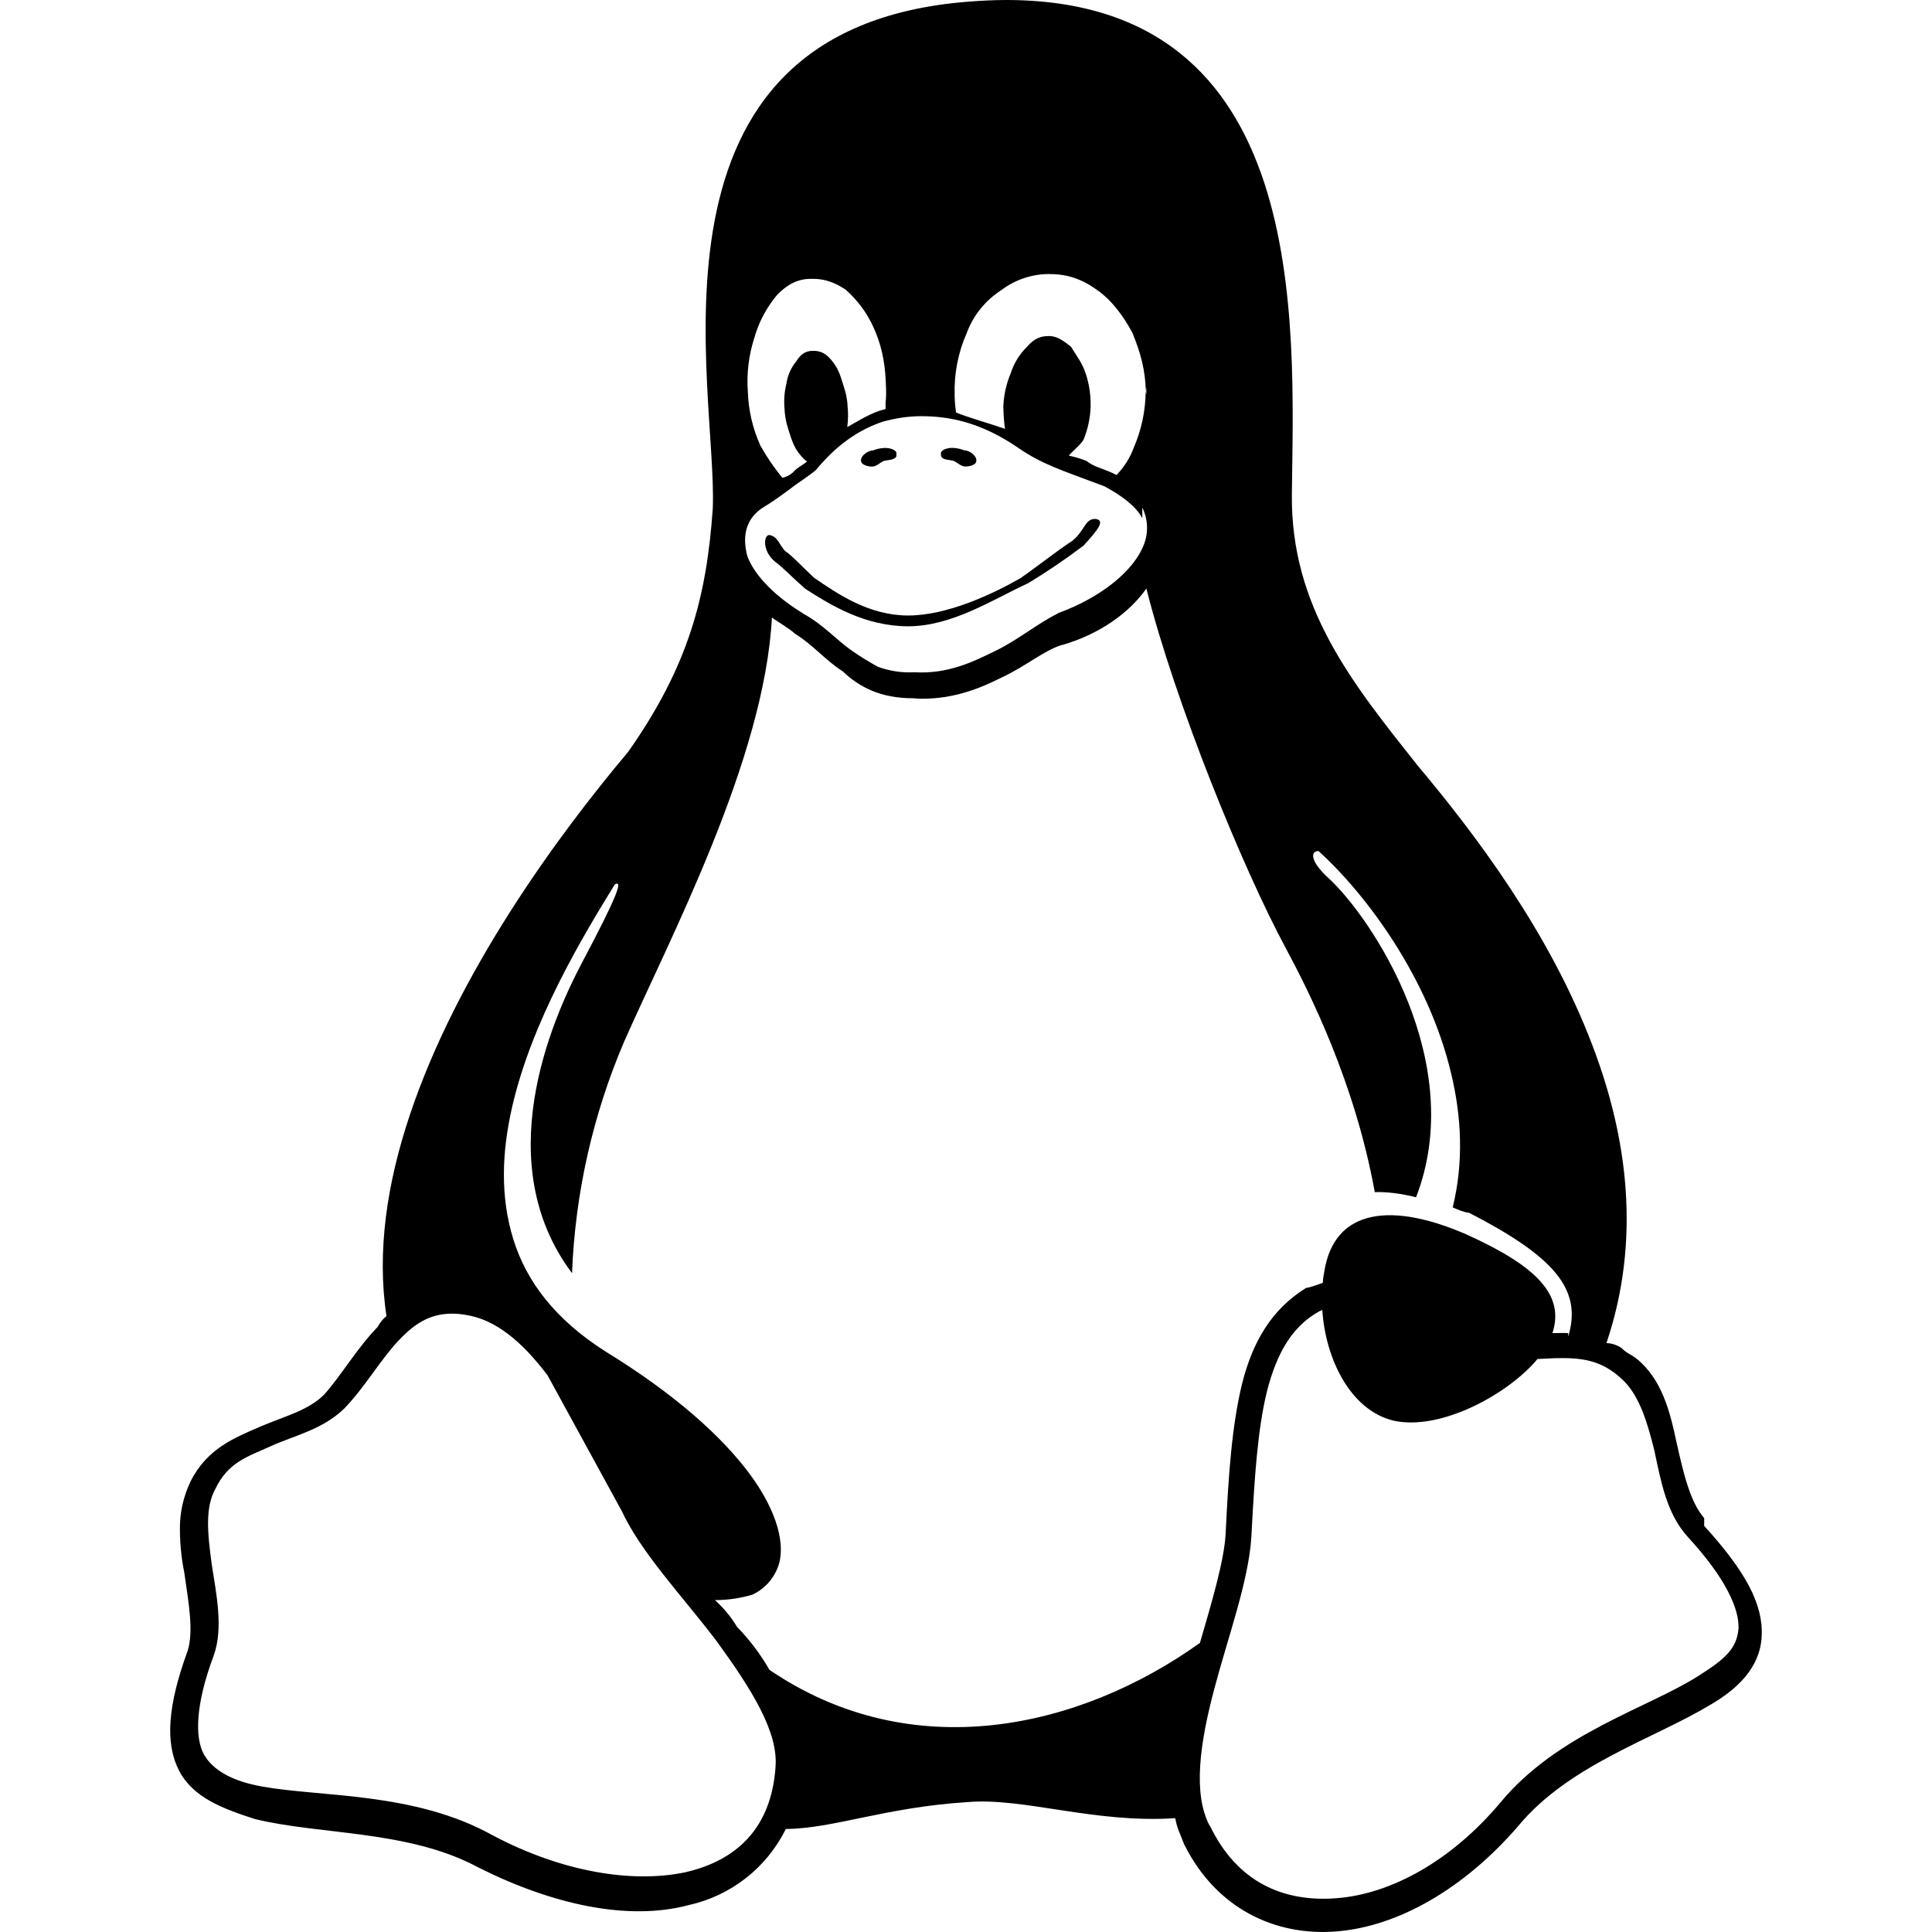
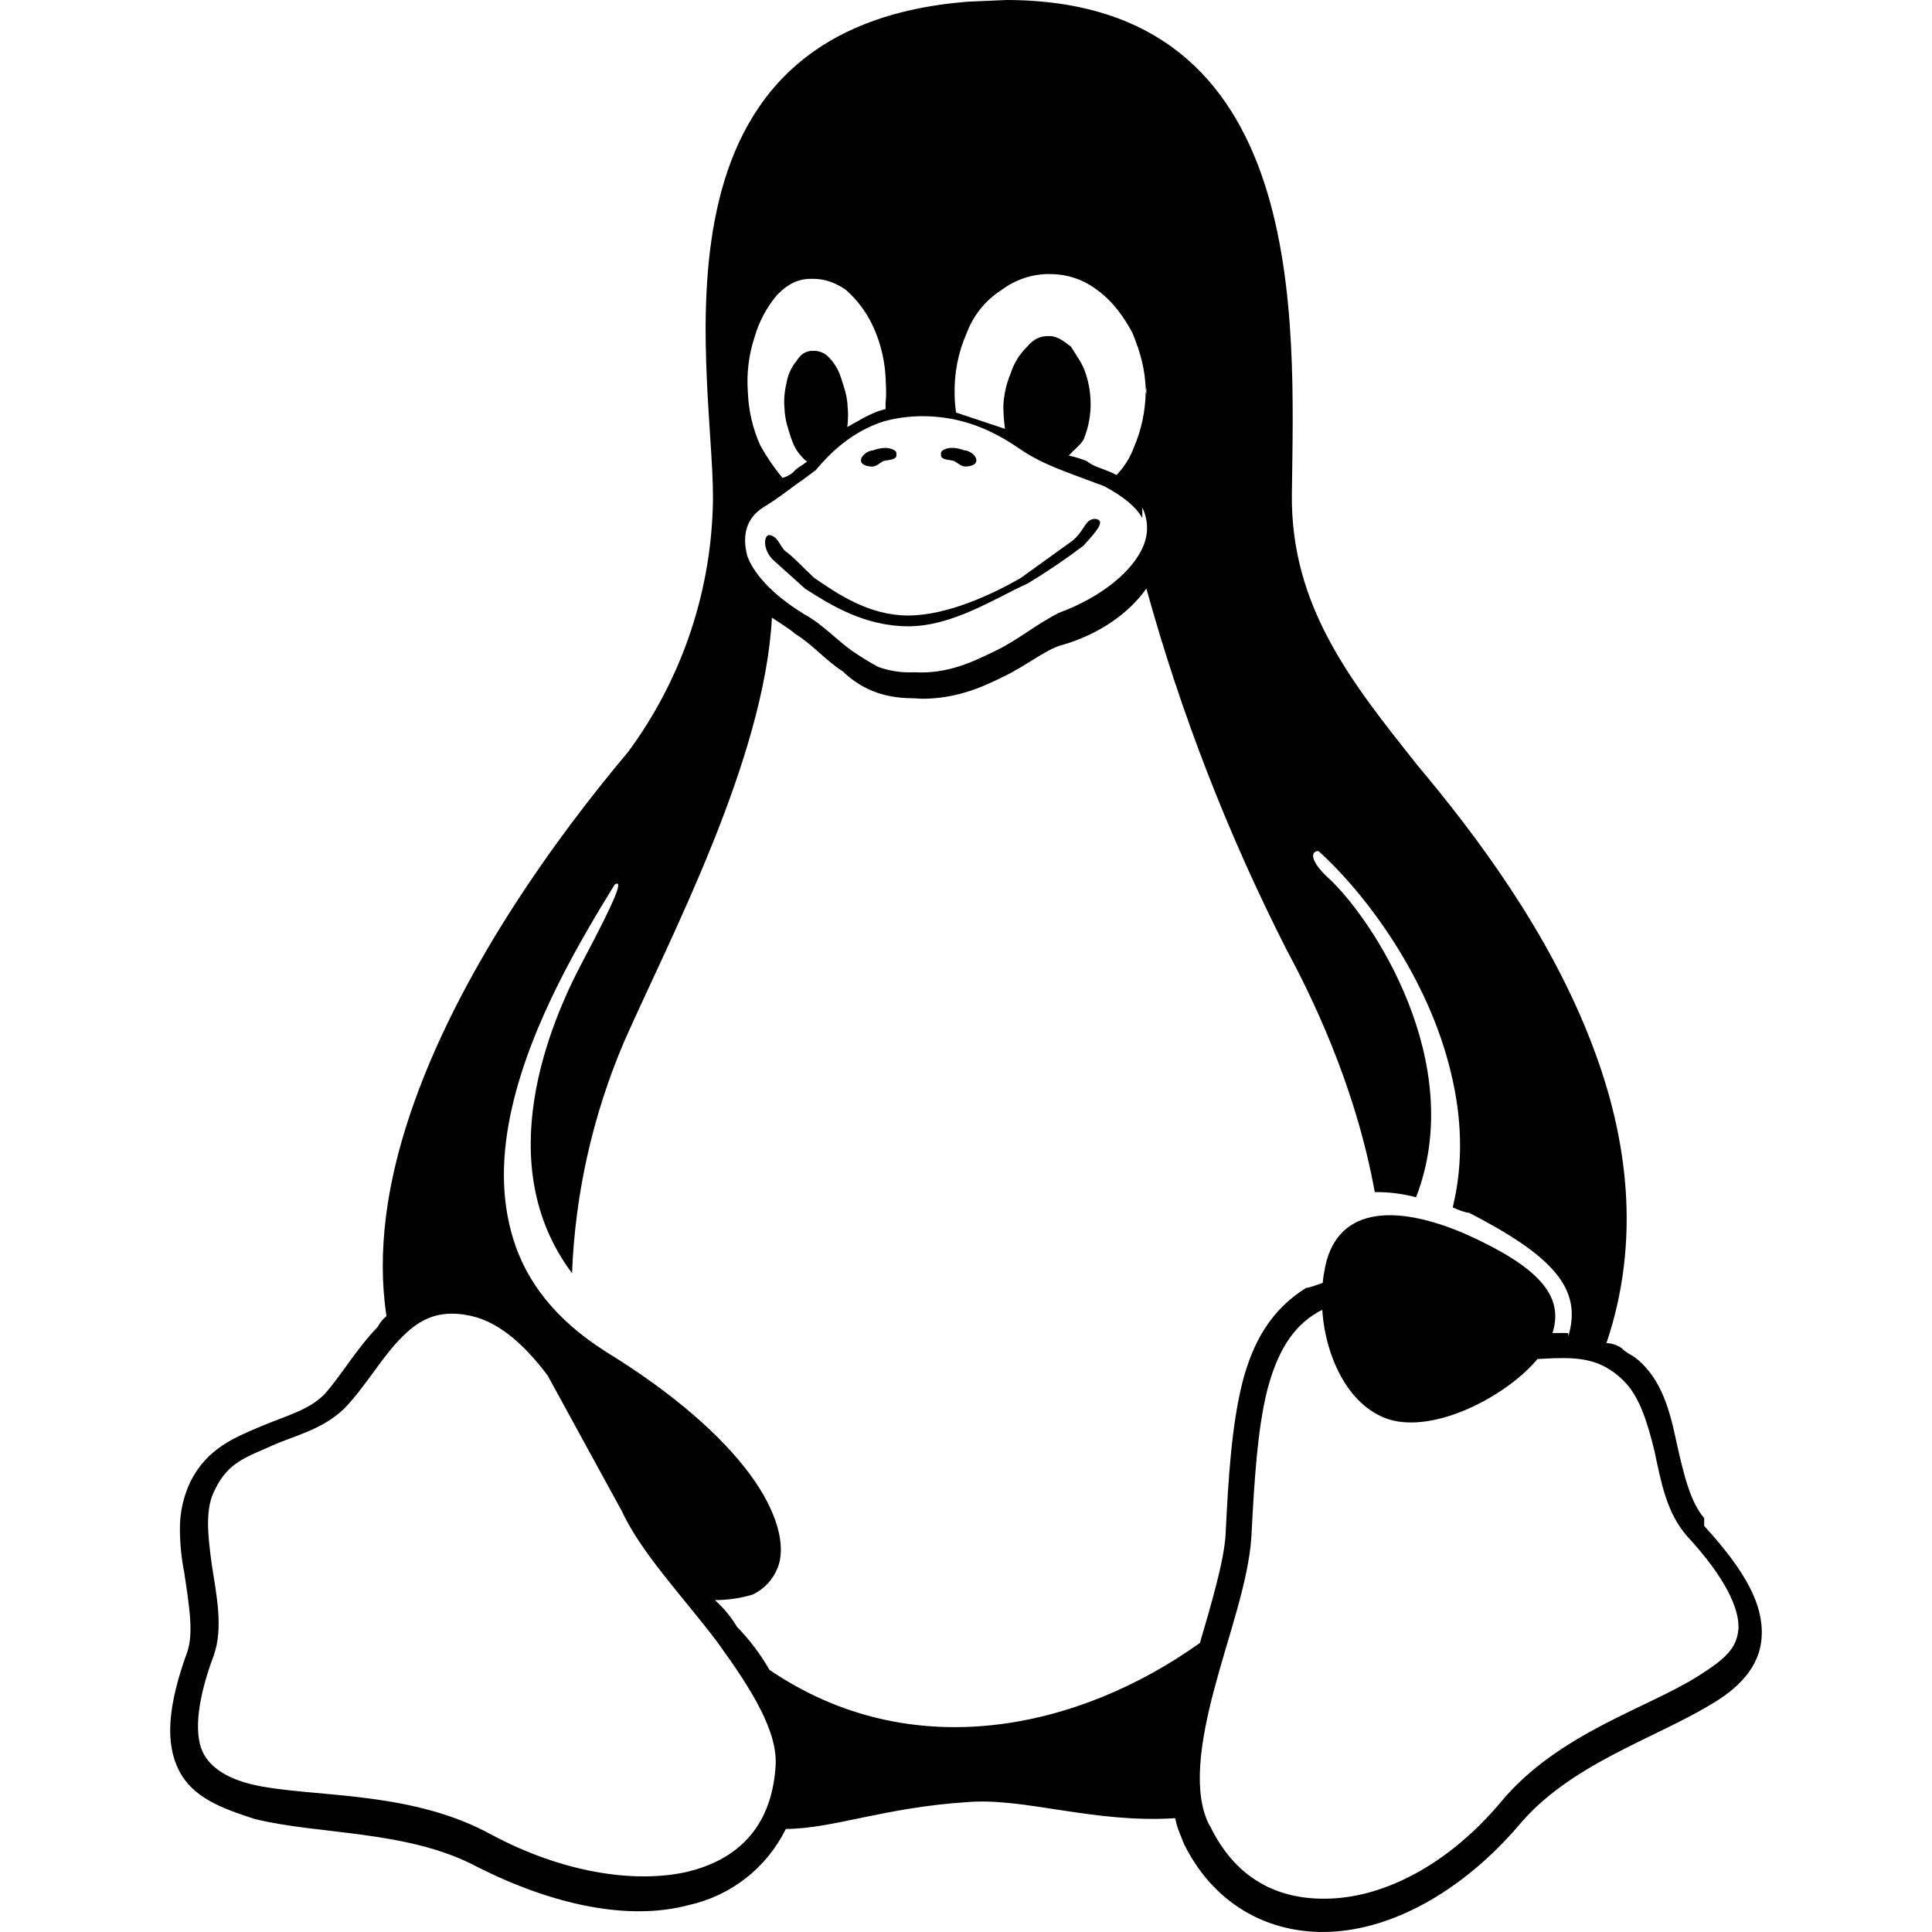
- <svg xmlns="http://www.w3.org/2000/svg" role="img" viewBox="0 0 24 24">
-   <path d="M12.504 0c-.155 0-.315.008-.48.021-4.226.333-3.105 4.807-3.17 6.298-.076 1.092-.3 1.953-1.05 3.02-.885 1.051-2.127 2.75-2.716 4.521-.278.832-.41 1.684-.287 2.489a.424.424 0 00-.11.135c-.26.268-.45.6-.663.839-.199.199-.485.267-.797.4-.313.136-.658.269-.864.68-.09.189-.136.394-.132.602 0 .199.027.4.055.536.058.399.116.728.04.97-.249.68-.28 1.145-.106 1.484.174.334.535.47.94.601.81.2 1.91.135 2.774.6.926.466 1.866.67 2.616.47.526-.116.97-.464 1.208-.946.587-.003 1.23-.269 2.26-.334.699-.058 1.574.267 2.577.2.025.134.063.198.114.333l.003.003c.391.778 1.113 1.132 1.884 1.071.771-.06 1.592-.536 2.257-1.306.631-.765 1.683-1.084 2.378-1.503.348-.199.629-.469.649-.853.023-.4-.2-.811-.714-1.376v-.097l-.003-.003c-.17-.2-.25-.535-.338-.926-.085-.401-.182-.786-.492-1.046h-.003c-.059-.054-.123-.067-.188-.135a.357.357 0 00-.19-.064c.431-1.278.264-2.55-.173-3.694-.533-1.41-1.465-2.638-2.175-3.483-.796-1.005-1.576-1.957-1.56-3.368.026-2.152.236-6.133-3.544-6.139zm.529 3.405h.013c.213 0 .396.062.584.198.19.135.33.332.438.533.105.259.158.459.166.724 0-.02.006-.04.006-.06v.105a.086.086 0 01-.004-.021l-.004-.024a1.807 1.807 0 01-.15.706.953.953 0 01-.213.335.71.71 0 00-.088-.042c-.104-.045-.198-.064-.284-.133a1.312 1.312 0 00-.22-.066c.05-.06.146-.133.183-.198.053-.128.082-.264.088-.402v-.02a1.21 1.21 0 00-.061-.4c-.045-.134-.101-.2-.183-.333-.084-.066-.167-.132-.267-.132h-.016c-.093 0-.176.03-.262.132a.8.8 0 00-.205.334 1.18 1.18 0 00-.09.4v.019c.002.089.008.179.02.267-.193-.067-.438-.135-.607-.202a1.635 1.635 0 01-.018-.2v-.02a1.772 1.772 0 01.15-.768c.082-.22.232-.406.43-.533a.985.985 0 01.594-.2zm-2.962.059h.036c.142 0 .27.048.399.135.146.129.264.288.344.465.09.199.14.4.153.667v.004c.007.134.006.2-.002.266v.08c-.03.007-.056.018-.083.024-.152.055-.274.135-.393.2.012-.09.013-.18.003-.267v-.015c-.012-.133-.04-.2-.082-.333a.613.613 0 00-.166-.267.248.248 0 00-.183-.064h-.021c-.071.006-.13.04-.186.132a.552.552 0 00-.12.27.944.944 0 00-.023.33v.015c.012.135.037.2.08.334.046.134.098.2.166.268.01.009.02.018.034.024-.07.057-.117.07-.176.136a.304.304 0 01-.131.068 2.62 2.62 0 01-.275-.402 1.772 1.772 0 01-.155-.667 1.759 1.759 0 01.08-.668 1.43 1.43 0 01.283-.535c.128-.133.26-.2.418-.2zm1.37 1.706c.332 0 .733.065 1.216.399.293.2.523.269 1.052.468h.003c.255.136.405.266.478.399v-.131a.571.571 0 01.016.47c-.123.31-.516.643-1.063.842v.002c-.268.135-.501.333-.775.465-.276.135-.588.292-1.012.267a1.139 1.139 0 01-.448-.067 3.566 3.566 0 01-.322-.198c-.195-.135-.363-.332-.612-.465v-.005h-.005c-.4-.246-.616-.512-.686-.71-.07-.268-.005-.47.193-.6.224-.135.38-.271.483-.336.104-.074.143-.102.176-.131h.002v-.003c.169-.202.436-.47.839-.601.139-.036.294-.065.466-.065zm2.8 2.142c.358 1.417 1.196 3.475 1.735 4.473.286.534.855 1.659 1.102 3.024.156-.005.33.018.513.064.646-1.671-.546-3.467-1.089-3.966-.22-.2-.232-.335-.123-.335.59.534 1.365 1.572 1.646 2.757.13.535.16 1.104.021 1.67.067.028.135.06.205.067 1.032.534 1.413.938 1.23 1.537v-.043c-.06-.003-.12 0-.18 0h-.016c.151-.467-.182-.825-1.065-1.224-.915-.4-1.646-.336-1.77.465-.008.043-.013.066-.018.135-.068.023-.139.053-.209.064-.43.268-.662.669-.793 1.187-.13.533-.17 1.156-.205 1.869v.003c-.02.334-.17.838-.319 1.35-1.5 1.072-3.58 1.538-5.348.334a2.645 2.645 0 00-.402-.533 1.45 1.45 0 00-.275-.333c.182 0 .338-.03.465-.067a.615.615 0 00.314-.334c.108-.267 0-.697-.345-1.163-.345-.467-.931-.995-1.788-1.521-.63-.4-.986-.87-1.15-1.396-.165-.534-.143-1.085-.015-1.645.245-1.07.873-2.11 1.274-2.763.107-.065.037.135-.408.974-.396.751-1.14 2.497-.122 3.854a8.123 8.123 0 01.647-2.876c.564-1.278 1.743-3.504 1.836-5.268.048.036.217.135.289.202.218.133.38.333.59.465.21.201.477.335.876.335.039.003.075.006.11.006.412 0 .73-.134.997-.268.29-.134.52-.334.74-.4h.005c.467-.135.835-.402 1.044-.7zm2.185 8.958c.037.6.343 1.245.882 1.377.588.134 1.434-.333 1.791-.765l.211-.01c.315-.007.577.01.847.268l.003.003c.208.199.305.53.391.876.085.4.154.78.409 1.066.486.527.645.906.636 1.14l.003-.007v.018l-.003-.012c-.015.262-.185.396-.498.595-.63.401-1.746.712-2.457 1.57-.618.737-1.37 1.14-2.036 1.191-.664.053-1.237-.2-1.574-.898l-.005-.003c-.21-.4-.12-1.025.056-1.69.176-.668.428-1.344.463-1.897.037-.714.076-1.335.195-1.814.12-.465.308-.797.641-.984l.045-.022zm-10.814.049h.01c.053 0 .105.005.157.014.376.055.706.333 1.023.752l.91 1.664.003.003c.243.533.754 1.064 1.189 1.637.434.598.77 1.131.729 1.57v.006c-.057.744-.48 1.148-1.125 1.294-.645.135-1.52.002-2.395-.464-.968-.536-2.118-.469-2.857-.602-.369-.066-.61-.2-.723-.4-.11-.2-.113-.602.123-1.23v-.004l.002-.003c.117-.334.03-.752-.027-1.118-.055-.401-.083-.71.043-.94.16-.334.396-.4.69-.533.294-.135.64-.202.915-.47h.002v-.002c.256-.268.445-.601.668-.838.19-.201.38-.336.663-.336zm7.159-9.074c-.435.201-.945.535-1.488.535-.542 0-.97-.267-1.28-.466-.154-.134-.28-.268-.373-.335-.164-.134-.144-.333-.074-.333.109.016.129.134.199.2.096.066.215.2.36.333.292.2.68.467 1.167.467.485 0 1.053-.267 1.398-.466.195-.135.445-.334.648-.467.156-.136.149-.267.279-.267.128.016.034.134-.147.332a8.097 8.097 0 01-.69.468zm-1.082-1.583V5.64c-.006-.02.013-.042.029-.05.074-.043.18-.027.26.004.063 0 .16.067.15.135-.006.049-.085.066-.135.066-.055 0-.092-.043-.141-.068-.052-.018-.146-.008-.163-.065zm-.551 0c-.02.058-.113.049-.166.066-.047.025-.086.068-.14.068-.05 0-.13-.02-.136-.068-.01-.066.088-.133.15-.133.08-.031.184-.047.259-.005.019.009.036.03.03.05v.02h.003z" />
+ <svg xmlns="http://www.w3.org/2000/svg" viewBox="0 0 24 24">
+   <path d="M12.504 0l-.48.021c-4.226.333-3.105 4.807-3.17 6.298a5.39 5.39 0 01-1.05 3.02c-.885 1.051-2.127 2.75-2.716 4.521-.278.832-.41 1.684-.287 2.489a.424.424 0 00-.11.135c-.26.268-.45.6-.663.839-.199.199-.485.267-.797.4s-.658.269-.864.68a1.34 1.34 0 00-.132.602 2.81 2.81 0 00.055.536c.058.399.116.728.04.97-.249.68-.28 1.145-.106 1.484s.535.47.94.601c.81.2 1.91.135 2.774.6.926.466 1.866.67 2.616.47a1.77 1.77 0 001.208-.946c.587-.003 1.23-.269 2.26-.334.699-.058 1.574.267 2.577.2.025.134.063.198.114.333l.003.003c.391.778 1.113 1.132 1.884 1.071s1.592-.536 2.257-1.306c.631-.765 1.683-1.084 2.378-1.503.348-.199.629-.469.649-.853.023-.4-.2-.811-.714-1.376v-.097l-.003-.003c-.17-.2-.25-.535-.338-.926-.085-.401-.182-.786-.492-1.046h-.003c-.059-.054-.123-.067-.188-.135a.357.357 0 00-.19-.064c.431-1.278.264-2.55-.173-3.694-.533-1.41-1.465-2.638-2.175-3.483-.796-1.005-1.576-1.957-1.56-3.368.026-2.152.236-6.133-3.544-6.139zm.529 3.405h.013a.95.95 0 01.584.198c.19.135.33.332.438.533.105.259.158.459.166.724 0-.02.006-.04.006-.06v.105a.086.086 0 01-.004-.021l-.004-.024a1.807 1.807 0 01-.15.706.953.953 0 01-.213.335.71.71 0 00-.088-.042c-.104-.045-.198-.064-.284-.133a1.312 1.312 0 00-.22-.066c.05-.06.146-.133.183-.198.053-.128.082-.264.088-.402v-.02a1.21 1.21 0 00-.061-.4c-.045-.134-.101-.2-.183-.333-.084-.066-.167-.132-.267-.132h-.016c-.093 0-.176.03-.262.132a.8.8 0 00-.205.334 1.18 1.18 0 00-.09.4v.019a2.38 2.38 0 00.02.267l-.607-.202a1.635 1.635 0 01-.018-.2v-.02a1.772 1.772 0 01.15-.768 1.08 1.08 0 01.43-.533.985.985 0 01.594-.2zm-2.962.059h.036c.142 0 .27.048.399.135a1.38 1.38 0 01.344.465 1.74 1.74 0 01.153.667v.004c.007.134.006.2-.002.266v.08c-.03.007-.056.018-.083.024-.152.055-.274.135-.393.2.012-.09.013-.18.003-.267v-.015c-.012-.133-.04-.2-.082-.333a.613.613 0 00-.166-.267.248.248 0 00-.183-.064h-.021c-.071.006-.13.04-.186.132a.552.552 0 00-.12.27.944.944 0 00-.023.33v.015c.012.135.037.2.08.334s.098.2.166.268c.01.009.02.018.034.024-.07.057-.117.07-.176.136a.304.304 0 01-.131.068 2.62 2.62 0 01-.275-.402 1.772 1.772 0 01-.155-.667 1.759 1.759 0 01.08-.668 1.43 1.43 0 01.283-.535c.128-.133.26-.2.418-.2zm1.37 1.706c.332 0 .733.065 1.216.399.293.2.523.269 1.052.468h.003c.255.136.405.266.478.399v-.131a.571.571 0 01.016.47c-.123.31-.516.643-1.063.842v.002c-.268.135-.501.333-.775.465s-.588.292-1.012.267a1.139 1.139 0 01-.448-.067 3.566 3.566 0 01-.322-.198c-.195-.135-.363-.332-.612-.465v-.005h-.005c-.4-.246-.616-.512-.686-.71-.07-.268-.005-.47.193-.6.224-.135.38-.271.483-.336l.176-.131h.002v-.003c.169-.202.436-.47.839-.601a1.84 1.84 0 01.466-.065zm2.8 2.142a23.96 23.96 0 001.735 4.473c.286.534.855 1.659 1.102 3.024a1.89 1.89 0 01.513.064c.646-1.671-.546-3.467-1.089-3.966-.22-.2-.232-.335-.123-.335.59.534 1.365 1.572 1.646 2.757.13.535.16 1.104.021 1.67.067.028.135.06.205.067 1.032.534 1.413.938 1.23 1.537v-.043c-.06-.003-.12 0-.18 0h-.016c.151-.467-.182-.825-1.065-1.224-.915-.4-1.646-.336-1.77.465-.008.043-.013.066-.018.135-.068.023-.139.053-.209.064-.43.268-.662.669-.793 1.187-.13.533-.17 1.156-.205 1.869v.003c-.02.334-.17.838-.319 1.35-1.5 1.072-3.58 1.538-5.348.334a2.645 2.645 0 00-.402-.533 1.45 1.45 0 00-.275-.333c.182 0 .338-.03.465-.067a.615.615 0 00.314-.334c.108-.267 0-.697-.345-1.163s-.931-.995-1.788-1.521c-.63-.4-.986-.87-1.15-1.396-.165-.534-.143-1.085-.015-1.645.245-1.07.873-2.11 1.274-2.763.107-.065.037.135-.408.974-.396.751-1.14 2.497-.122 3.854a8.123 8.123 0 01.647-2.876c.564-1.278 1.743-3.504 1.836-5.268.048.036.217.135.289.202.218.133.38.333.59.465.21.201.477.335.876.335l.11.006c.412 0 .73-.134.997-.268.29-.134.52-.334.74-.4h.005c.467-.135.835-.402 1.044-.7zm2.185 8.958c.037.6.343 1.245.882 1.377.588.134 1.434-.333 1.791-.765l.211-.01c.315-.007.577.01.847.268l.003.003c.208.199.305.53.391.876.085.4.154.78.409 1.066.486.527.645.906.636 1.14l.003-.007v.018l-.003-.012c-.015.262-.185.396-.498.595-.63.401-1.746.712-2.457 1.57-.618.737-1.37 1.14-2.036 1.191s-1.237-.2-1.574-.898l-.005-.003c-.21-.4-.12-1.025.056-1.69s.428-1.344.463-1.897c.037-.714.076-1.335.195-1.814.12-.465.308-.797.641-.984l.045-.022zm-10.814.049h.01c.053 0 .105.005.157.014.376.055.706.333 1.023.752l.91 1.664.003.003c.243.533.754 1.064 1.189 1.637.434.598.77 1.131.729 1.57v.006c-.057.744-.48 1.148-1.125 1.294-.645.135-1.52.002-2.395-.464-.968-.536-2.118-.469-2.857-.602-.369-.066-.61-.2-.723-.4s-.113-.602.123-1.23v-.004l.002-.003c.117-.334.03-.752-.027-1.118-.055-.401-.083-.71.043-.94.16-.334.396-.4.69-.533s.64-.202.915-.47h.002v-.002c.256-.268.445-.601.668-.838.19-.201.38-.336.663-.336zm7.159-9.074c-.435.201-.945.535-1.488.535s-.97-.267-1.28-.466l-.373-.335c-.164-.134-.144-.333-.074-.333.109.016.129.134.199.2.096.066.215.2.36.333.292.2.68.467 1.167.467s1.053-.267 1.398-.466l.648-.467c.156-.136.149-.267.279-.267.128.016.034.134-.147.332a8.097 8.097 0 01-.69.468zm-1.082-1.583V5.64c-.006-.02.013-.042.029-.05.074-.043.18-.027.26.004.063 0 .16.067.15.135-.006.049-.085.066-.135.066-.055 0-.092-.043-.141-.068-.052-.018-.146-.008-.163-.065zm-.551 0c-.02.058-.113.049-.166.066-.047.025-.086.068-.14.068s-.13-.02-.136-.068c-.01-.066.088-.133.15-.133.08-.031.184-.047.259-.005.019.009.036.03.03.05v.02h.003z" />
</svg>
